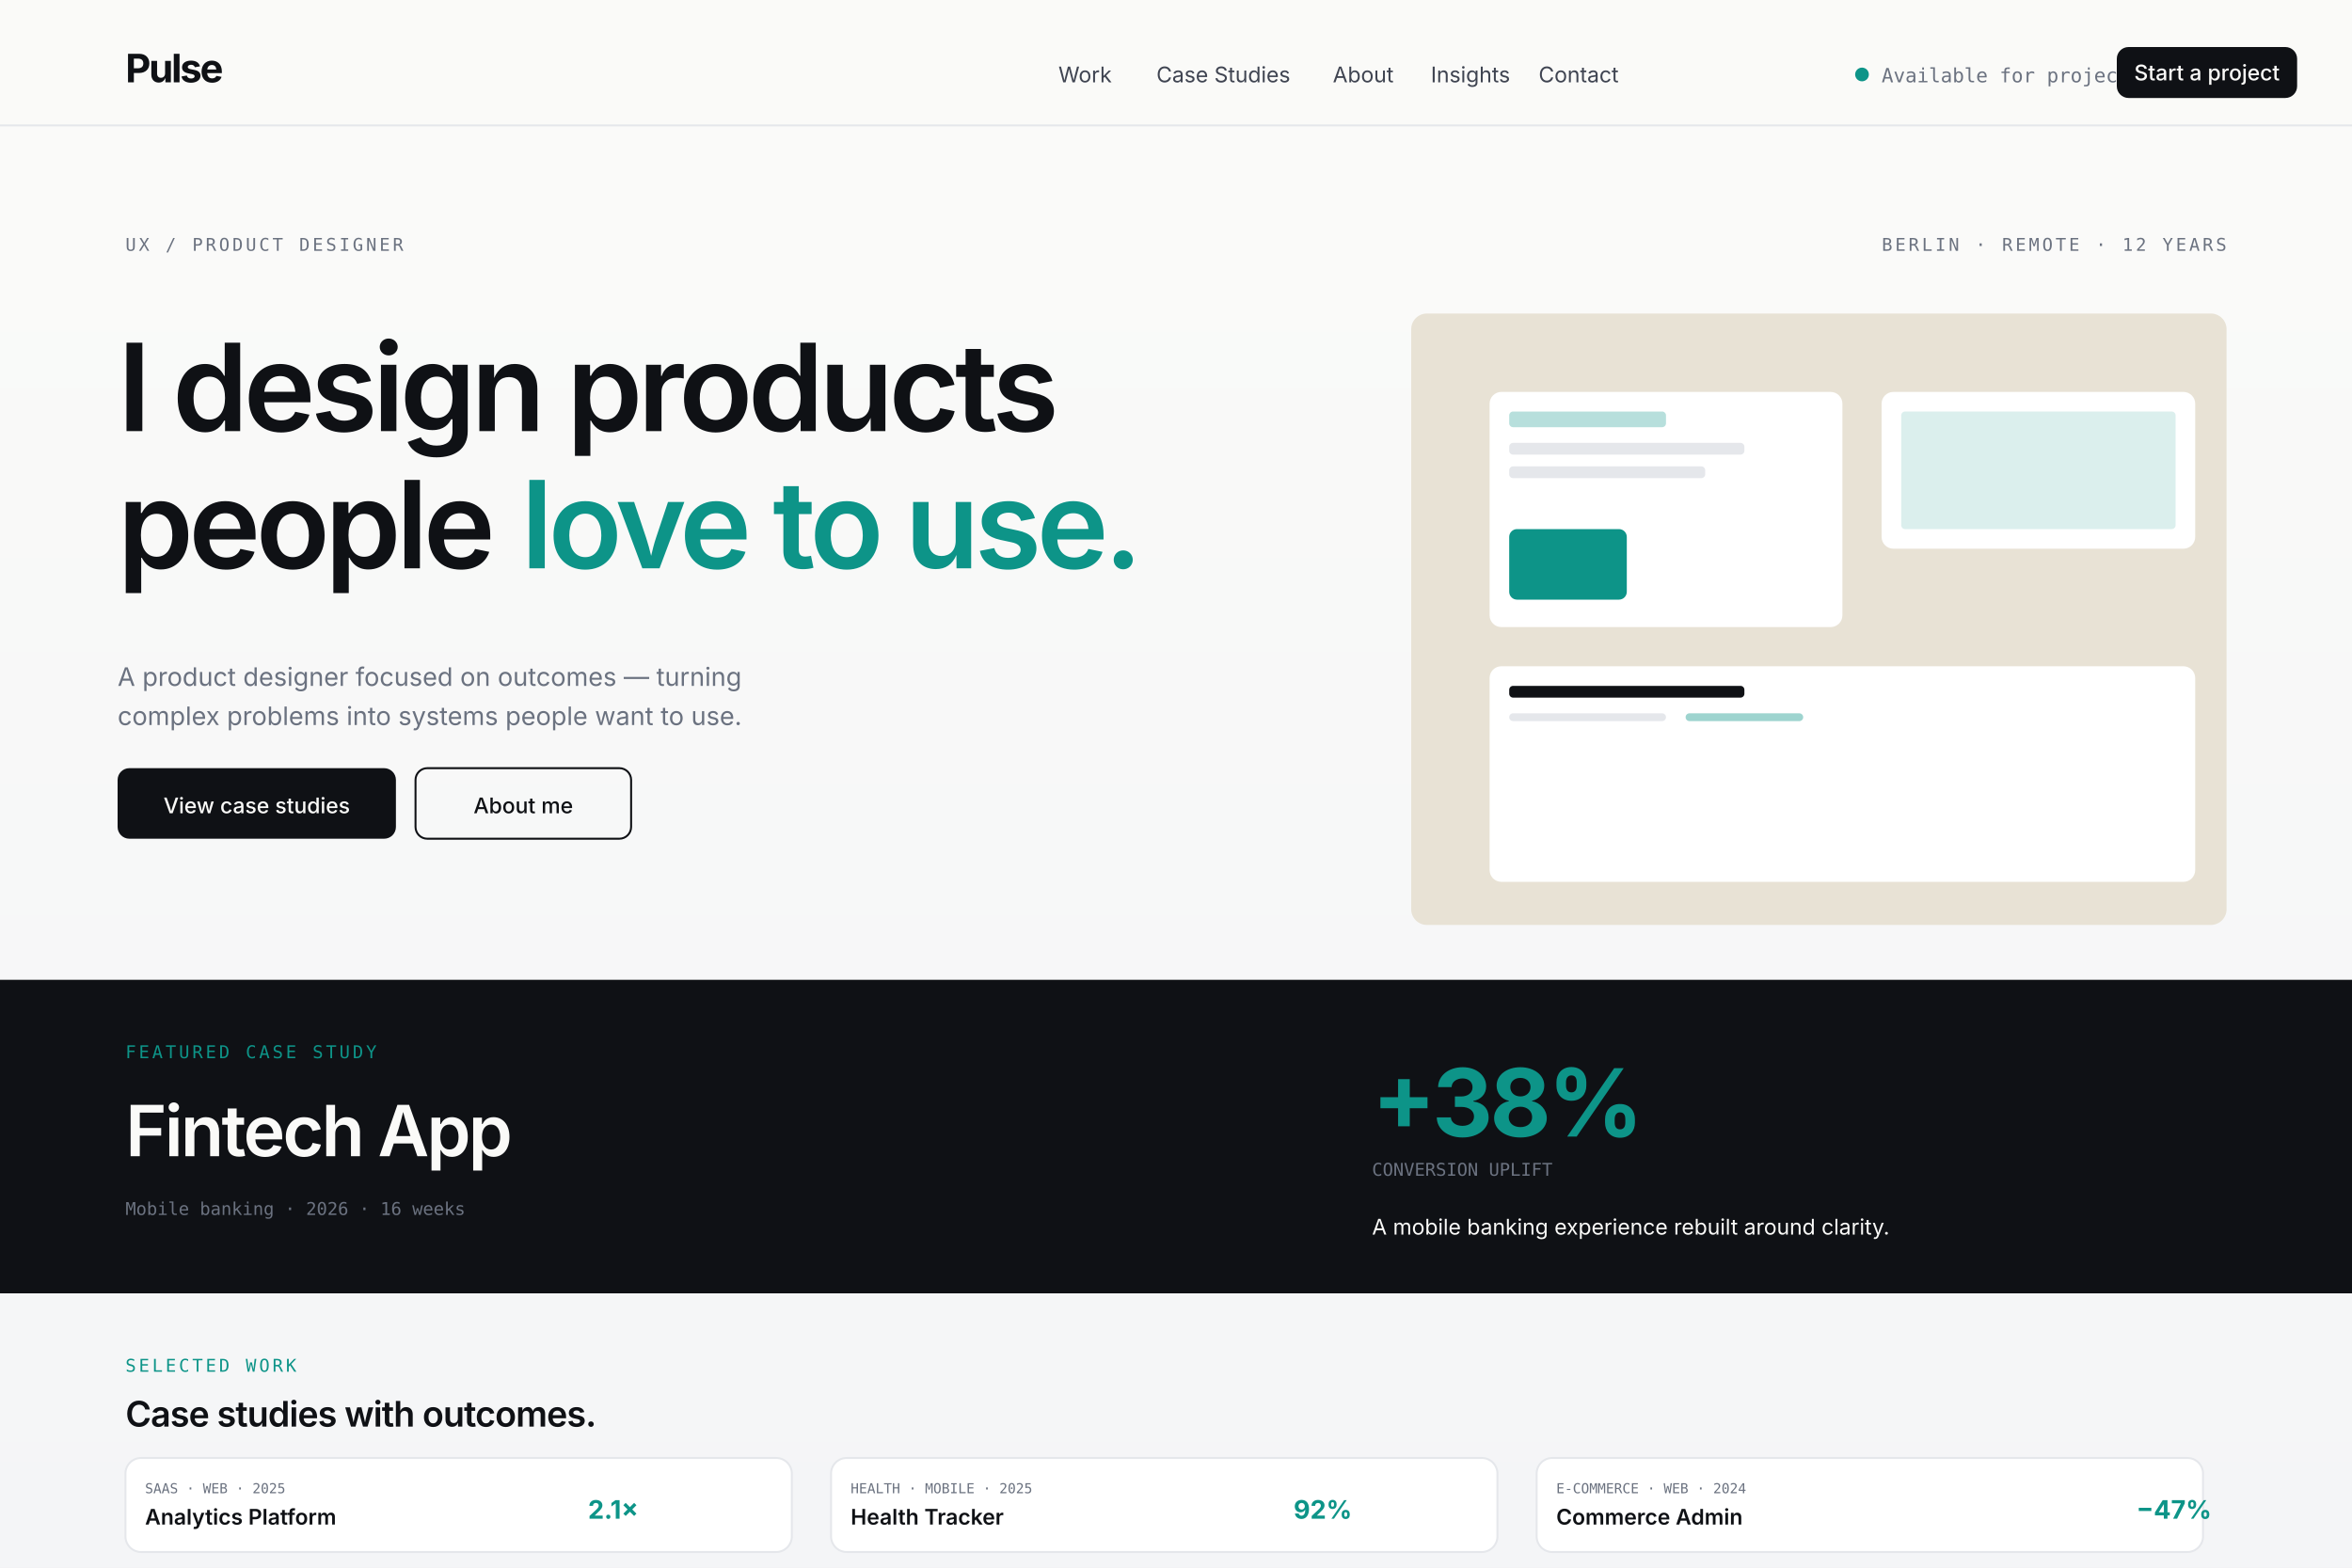
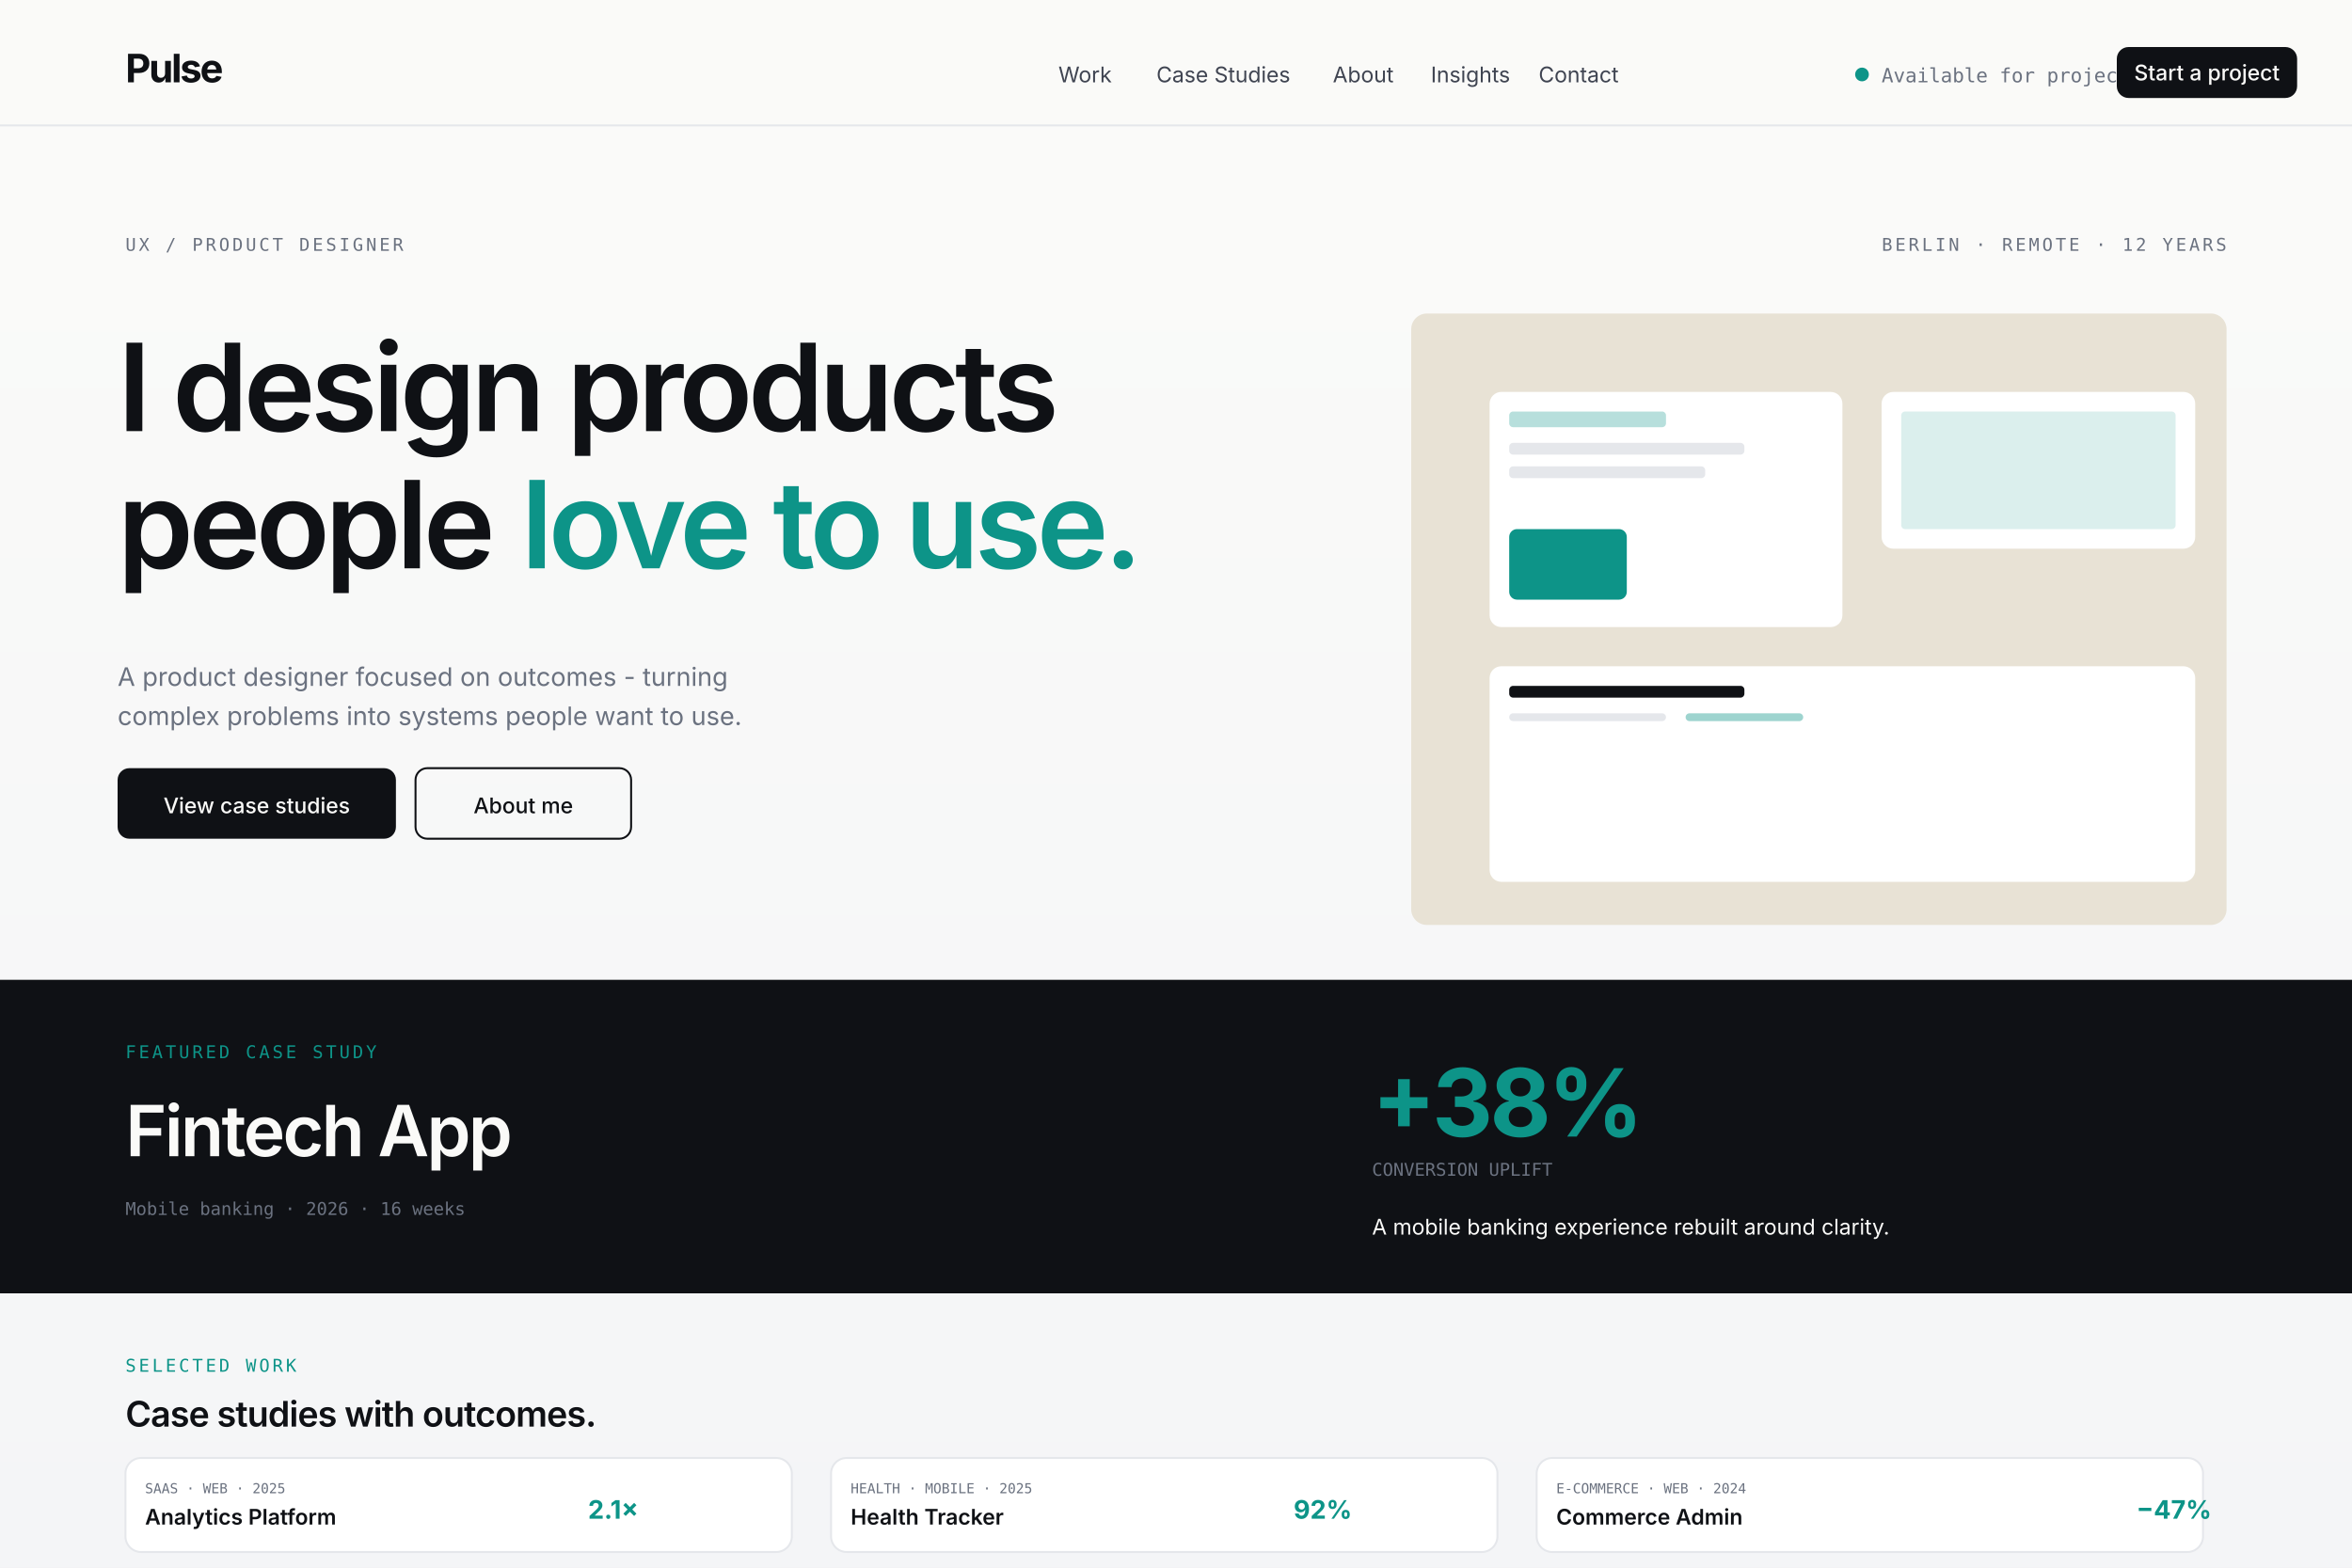
- <svg xmlns="http://www.w3.org/2000/svg" viewBox="0 0 1200 800" width="1200" height="800" role="img" aria-label="PULSE — UX / Product Designer demo preview">
+ <svg xmlns="http://www.w3.org/2000/svg" viewBox="0 0 1200 800" width="1200" height="800" role="img" aria-label="PULSE - UX / Product Designer demo preview">
  <defs>
    <linearGradient id="pulseBg" x1="0" y1="0" x2="0" y2="1">
      <stop offset="0" stop-color="#FBFBF9" />
      <stop offset="1" stop-color="#F4F5F7" />
    </linearGradient>
  </defs>
  <rect width="1200" height="800" fill="url(#pulseBg)" />
  <rect x="0" y="0" width="1200" height="64" fill="#FAFAF8" />
  <line x1="0" y1="64" x2="1200" y2="64" stroke="#E5E7EB" stroke-width="1" />
  <text x="64" y="42" font-family="Inter, Arial, sans-serif" font-size="20" font-weight="700" letter-spacing="-1" fill="#0F1115">Pulse</text>
  <text x="540" y="42" font-family="Inter, Arial, sans-serif" font-size="11" fill="#3F4451">Work</text>
  <text x="590" y="42" font-family="Inter, Arial, sans-serif" font-size="11" fill="#3F4451">Case Studies</text>
  <text x="680" y="42" font-family="Inter, Arial, sans-serif" font-size="11" fill="#3F4451">About</text>
  <text x="730" y="42" font-family="Inter, Arial, sans-serif" font-size="11" fill="#3F4451">Insights</text>
  <text x="785" y="42" font-family="Inter, Arial, sans-serif" font-size="11" fill="#3F4451">Contact</text>
  <circle cx="950" cy="38" r="3.5" fill="#0D9488" />
  <text x="960" y="42" font-family="SF Mono, Menlo, monospace" font-size="10" fill="#6B7280">Available for projects</text>
  <rect x="1080" y="24" width="92" height="26" rx="6" fill="#0F1115" />
  <text x="1126" y="41" font-family="Inter, Arial, sans-serif" font-size="11" font-weight="500" fill="#FAFAF8" text-anchor="middle">Start a project</text>
  <text x="64" y="128" font-family="SF Mono, Menlo, monospace" font-size="9" font-weight="500" letter-spacing="1.4" fill="#6B7280">UX / PRODUCT DESIGNER</text>
  <text x="1136" y="128" font-family="SF Mono, Menlo, monospace" font-size="9" font-weight="500" letter-spacing="1.4" fill="#6B7280" text-anchor="end">BERLIN · REMOTE · 12 YEARS</text>
  <text x="60" y="220" font-family="Inter, Arial, sans-serif" font-size="62" font-weight="600" letter-spacing="-2.4" fill="#0F1115">I design products</text>
  <text x="60" y="290" font-family="Inter, Arial, sans-serif" font-size="62" font-weight="600" letter-spacing="-2.4" fill="#0F1115">people <tspan fill="#0D9488">love to use.</tspan>
  </text>
-   <text x="60" y="350" font-family="Inter, Arial, sans-serif" font-size="13" fill="#6B7280">A product designer focused on outcomes — turning</text>
+   <text x="60" y="350" font-family="Inter, Arial, sans-serif" font-size="13" fill="#6B7280">A product designer focused on outcomes - turning</text>
  <text x="60" y="370" font-family="Inter, Arial, sans-serif" font-size="13" fill="#6B7280">complex problems into systems people want to use.</text>
  <rect x="60" y="392" width="142" height="36" rx="6" fill="#0F1115" />
  <text x="131" y="415" font-family="Inter, Arial, sans-serif" font-size="11" font-weight="500" fill="#FAFAF8" text-anchor="middle">View case studies</text>
  <rect x="212" y="392" width="110" height="36" rx="6" fill="none" stroke="#0F1115" stroke-width="1" />
  <text x="267" y="415" font-family="Inter, Arial, sans-serif" font-size="11" font-weight="500" fill="#0F1115" text-anchor="middle">About me</text>
  <rect x="720" y="160" width="416" height="312" rx="8" fill="#E8E2D5" />
  <rect x="760" y="200" width="180" height="120" rx="6" fill="#FFFFFF" />
  <rect x="770" y="210" width="80" height="8" rx="2" fill="#0D9488" opacity="0.3" />
  <rect x="770" y="226" width="120" height="6" rx="2" fill="#E5E7EB" />
  <rect x="770" y="238" width="100" height="6" rx="2" fill="#E5E7EB" />
  <rect x="770" y="270" width="60" height="36" rx="4" fill="#0D9488" />
  <rect x="960" y="200" width="160" height="80" rx="6" fill="#FFFFFF" />
  <rect x="970" y="210" width="140" height="60" rx="2" fill="#0D9488" opacity="0.15" />
  <rect x="760" y="340" width="360" height="110" rx="6" fill="#FFFFFF" />
  <rect x="770" y="350" width="120" height="6" rx="2" fill="#0F1115" />
  <rect x="770" y="364" width="80" height="4" rx="2" fill="#E5E7EB" />
  <rect x="860" y="364" width="60" height="4" rx="2" fill="#0D9488" opacity="0.4" />
  <rect x="0" y="500" width="1200" height="160" fill="#0F1115" />
  <text x="64" y="540" font-family="SF Mono, Menlo, monospace" font-size="9" font-weight="500" letter-spacing="1.4" fill="#0D9488">FEATURED CASE STUDY</text>
  <text x="64" y="590" font-family="Inter, Arial, sans-serif" font-size="36" font-weight="600" letter-spacing="-1.2" fill="#FAFAF8">Fintech App</text>
  <text x="64" y="620" font-family="SF Mono, Menlo, monospace" font-size="9" fill="#6B7280">Mobile banking · 2026 · 16 weeks</text>
  <text x="700" y="580" font-family="Inter, Arial, sans-serif" font-size="48" font-weight="700" letter-spacing="-1.6" fill="#0D9488">+38%</text>
  <text x="700" y="600" font-family="SF Mono, Menlo, monospace" font-size="9" fill="#6B7280">CONVERSION UPLIFT</text>
  <text x="700" y="630" font-family="Inter, Arial, sans-serif" font-size="11" fill="#FAFAF8">A mobile banking experience rebuilt around clarity.</text>
  <text x="64" y="700" font-family="SF Mono, Menlo, monospace" font-size="9" font-weight="500" letter-spacing="1.4" fill="#0D9488">SELECTED WORK</text>
  <text x="64" y="728" font-family="Inter, Arial, sans-serif" font-size="18" font-weight="600" letter-spacing="-0.4" fill="#0F1115">Case studies with outcomes.</text>
  <rect x="64" y="744" width="340" height="48" rx="8" fill="#FFFFFF" stroke="#E5E7EB" />
  <text x="74" y="762" font-family="SF Mono, Menlo, monospace" font-size="7" fill="#6B7280">SAAS · WEB · 2025</text>
  <text x="74" y="778" font-family="Inter, Arial, sans-serif" font-size="11" font-weight="600" fill="#0F1115">Analytics Platform</text>
  <text x="300" y="775" font-family="Inter, Arial, sans-serif" font-size="13" font-weight="700" fill="#0D9488">2.1×</text>
  <rect x="424" y="744" width="340" height="48" rx="8" fill="#FFFFFF" stroke="#E5E7EB" />
  <text x="434" y="762" font-family="SF Mono, Menlo, monospace" font-size="7" fill="#6B7280">HEALTH · MOBILE · 2025</text>
  <text x="434" y="778" font-family="Inter, Arial, sans-serif" font-size="11" font-weight="600" fill="#0F1115">Health Tracker</text>
  <text x="660" y="775" font-family="Inter, Arial, sans-serif" font-size="13" font-weight="700" fill="#0D9488">92%</text>
  <rect x="784" y="744" width="340" height="48" rx="8" fill="#FFFFFF" stroke="#E5E7EB" />
  <text x="794" y="762" font-family="SF Mono, Menlo, monospace" font-size="7" fill="#6B7280">E-COMMERCE · WEB · 2024</text>
  <text x="794" y="778" font-family="Inter, Arial, sans-serif" font-size="11" font-weight="600" fill="#0F1115">Commerce Admin</text>
  <text x="1090" y="775" font-family="Inter, Arial, sans-serif" font-size="13" font-weight="700" fill="#0D9488">−47%</text>
</svg>
